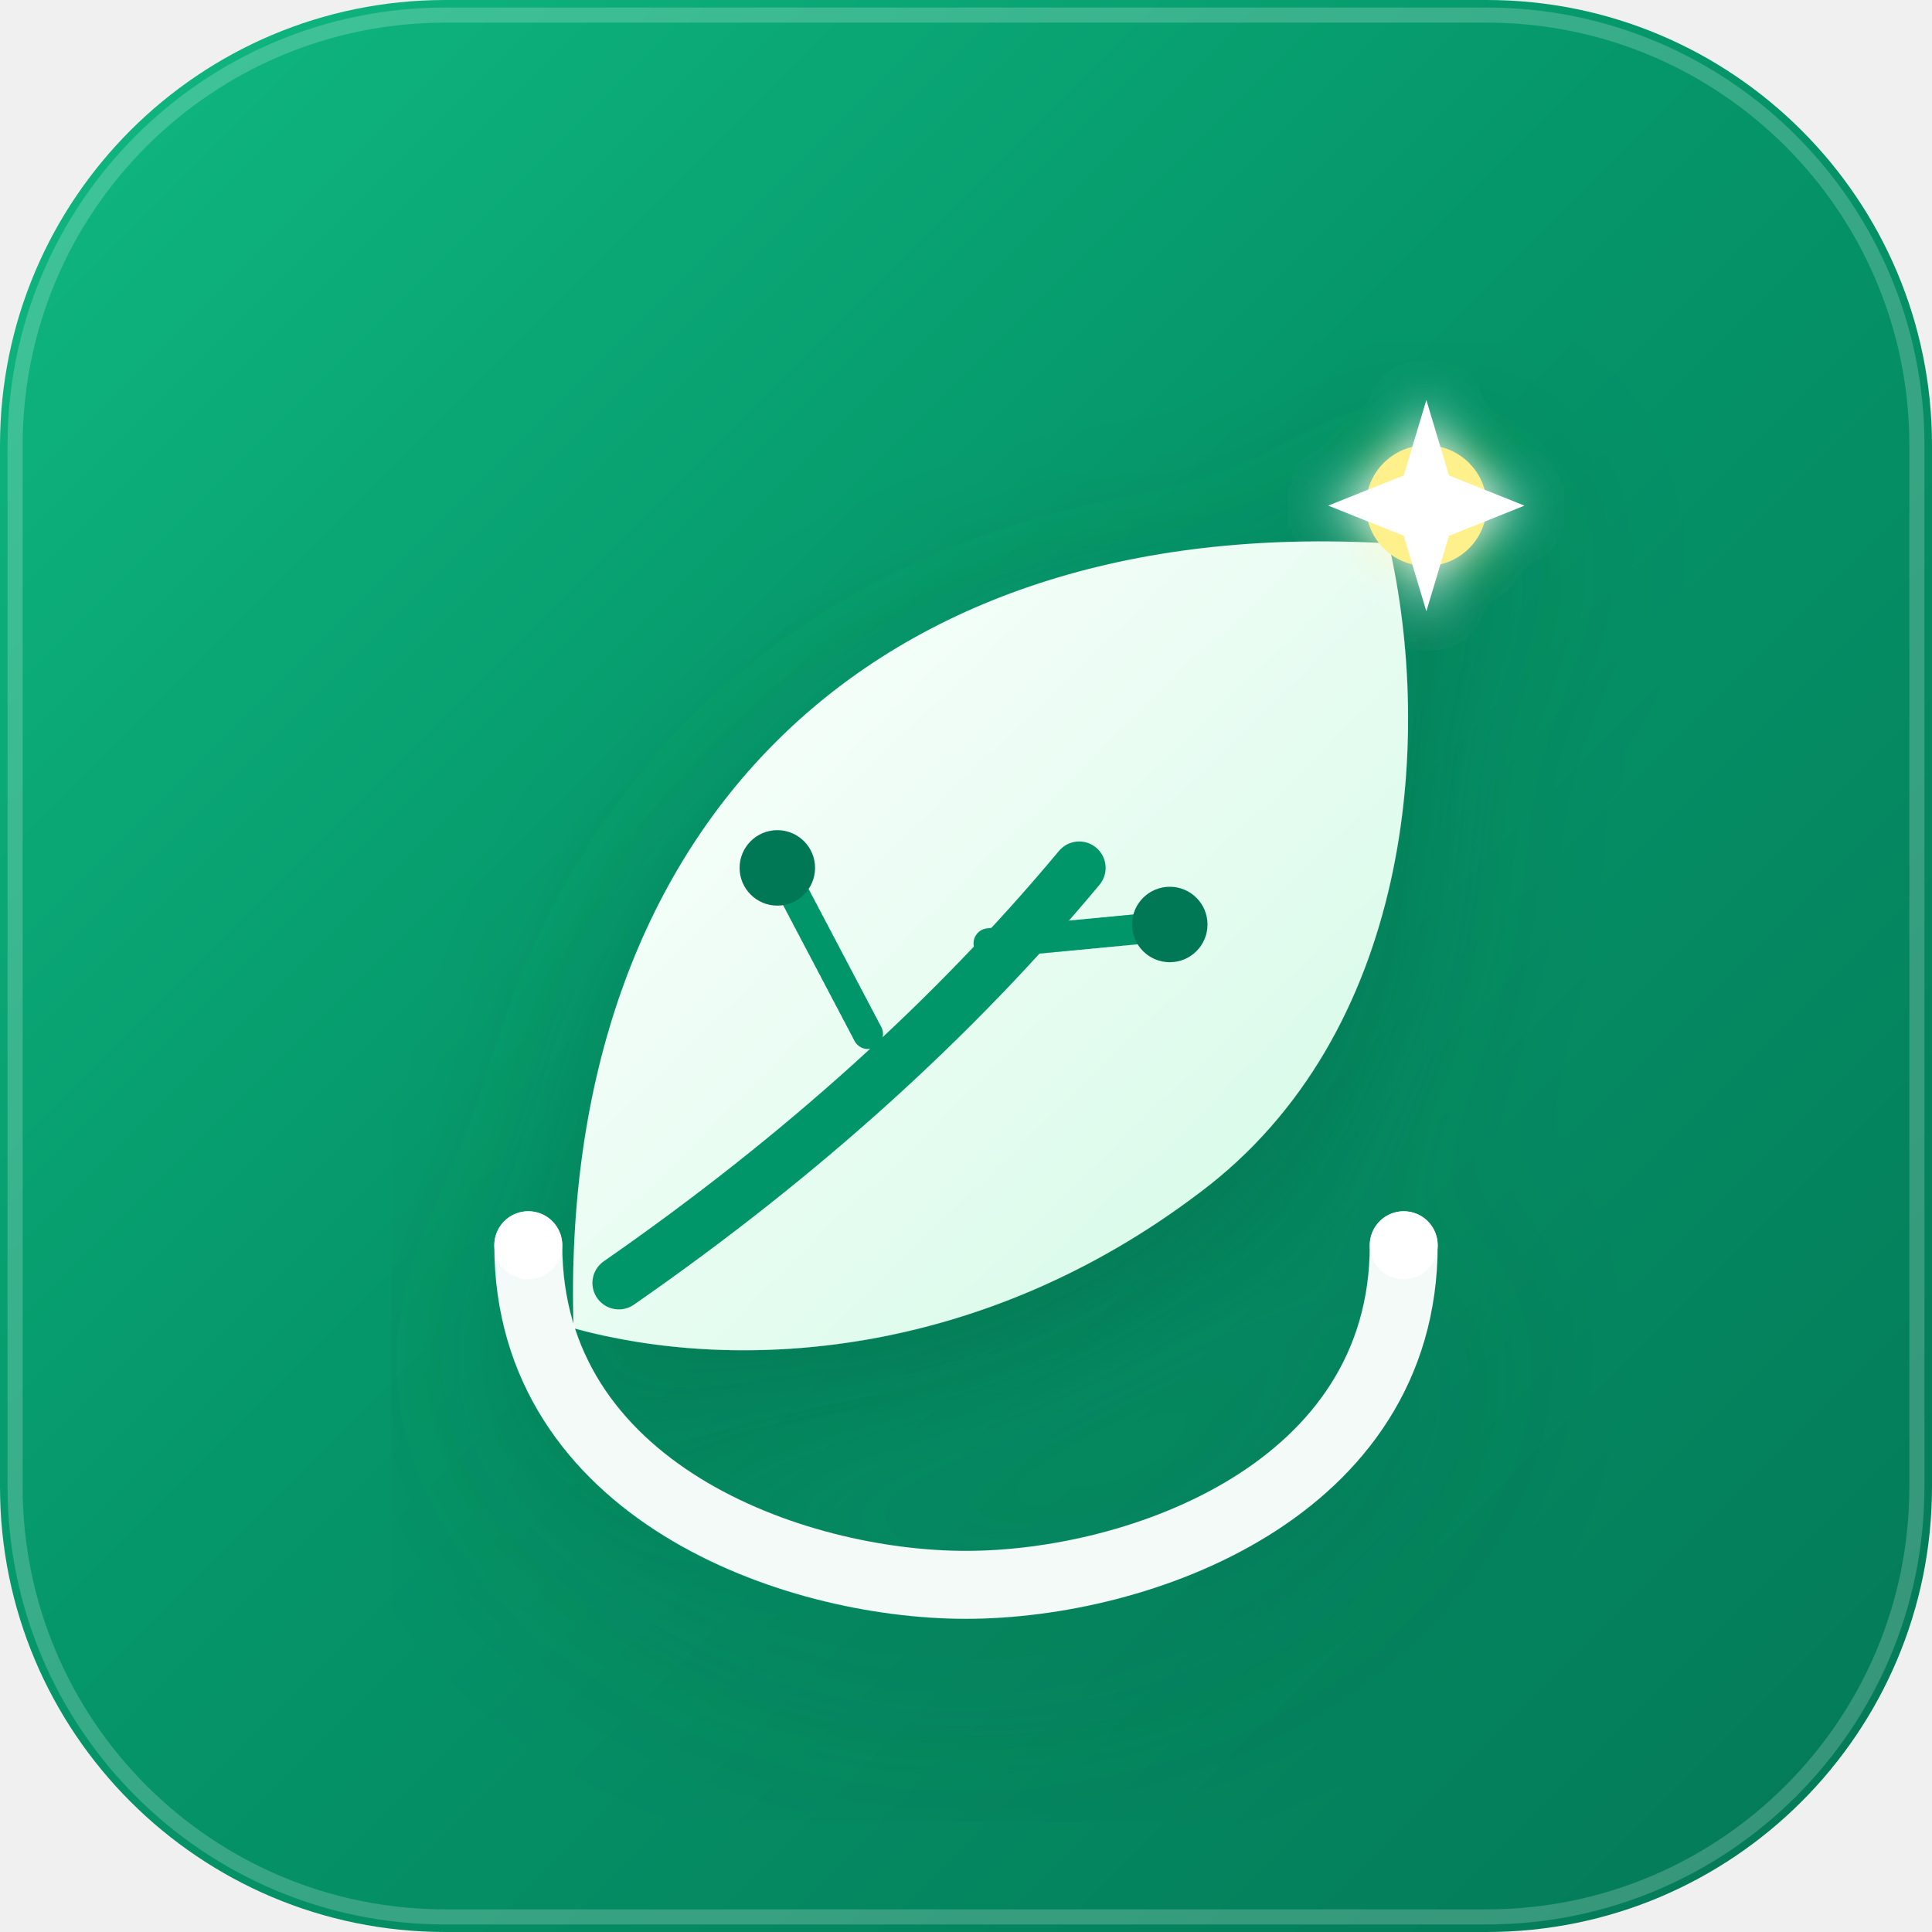
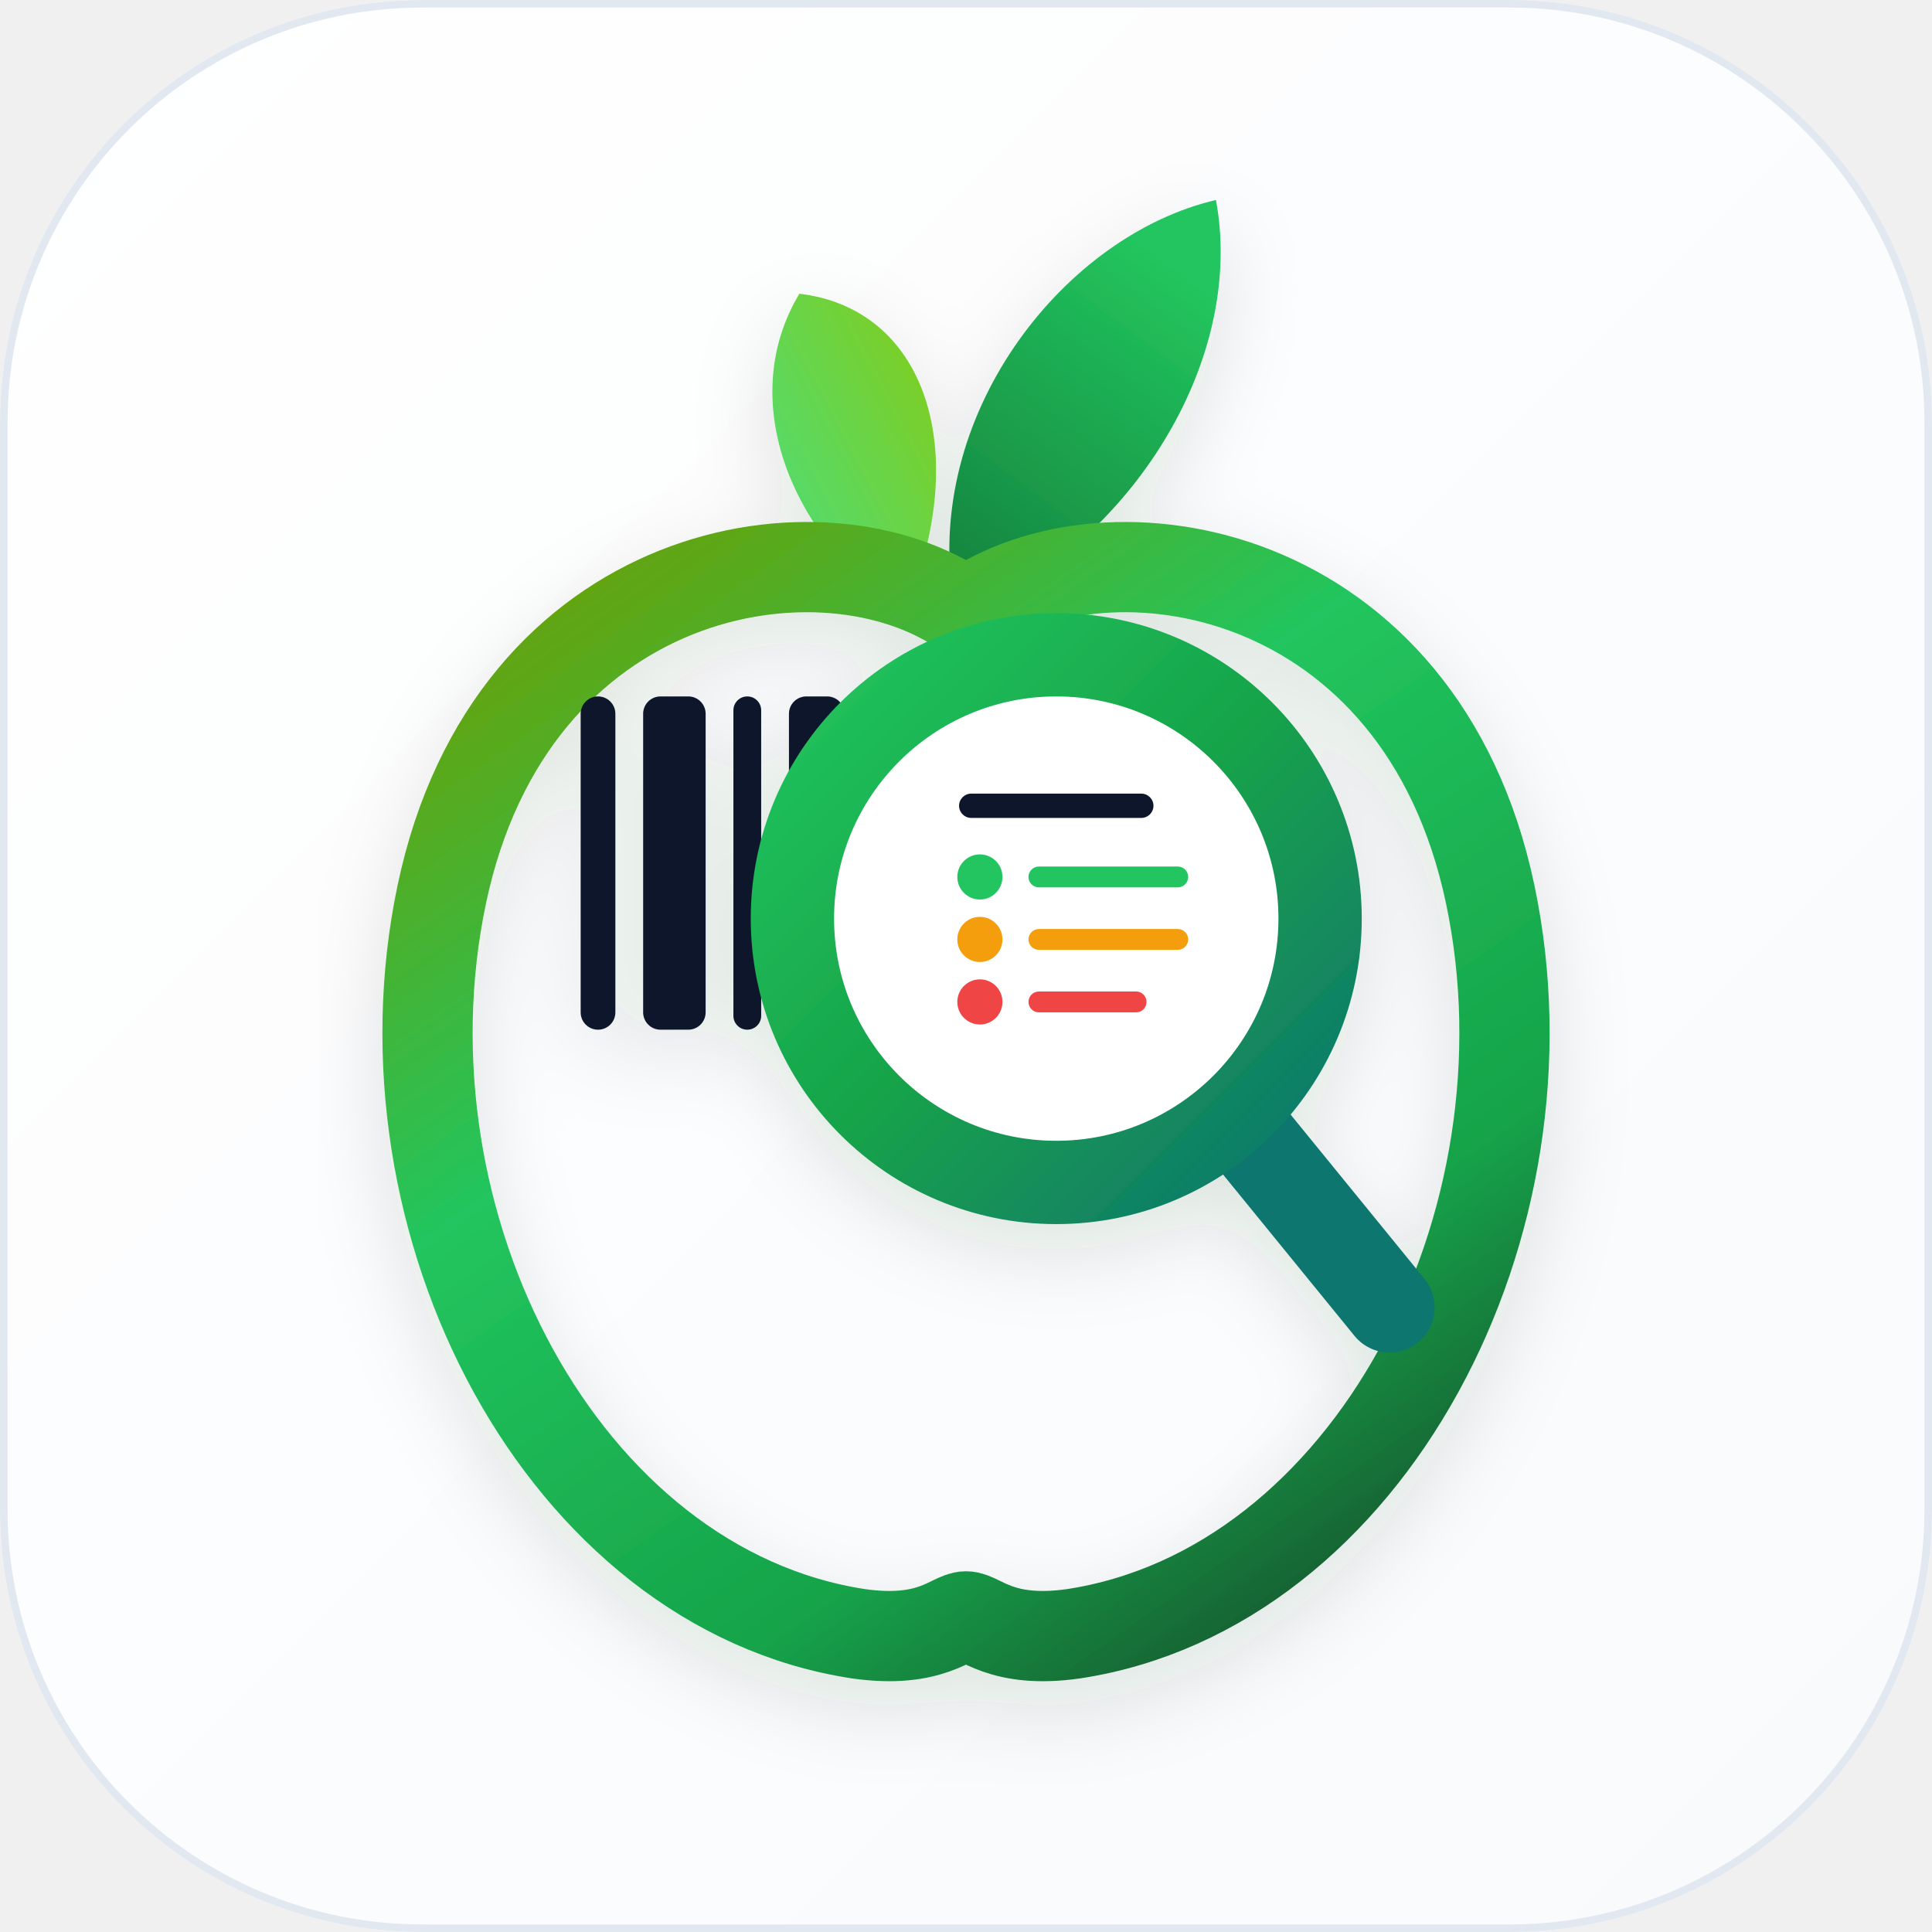
<svg xmlns="http://www.w3.org/2000/svg" viewBox="0 0 512 512" width="512" height="512">
  <defs>
    <linearGradient id="bgGrad" x1="0%" y1="0%" x2="100%" y2="100%">
-       <stop offset="0%" stop-color="#10b981" />
-       <stop offset="45%" stop-color="#059669" />
-       <stop offset="100%" stop-color="#047857" />
+       <stop offset="0%" stop-color="#ffffff" />
+       <stop offset="100%" stop-color="#f8fafc" />
    </linearGradient>
-     <linearGradient id="leafGrad" x1="0%" y1="0%" x2="100%" y2="100%">
-       <stop offset="0%" stop-color="#ffffff" />
-       <stop offset="100%" stop-color="#d1fae5" />
+     <linearGradient id="appleGrad" x1="15%" y1="0%" x2="85%" y2="100%">
+       <stop offset="0%" stop-color="#65a30d" />
+       <stop offset="35%" stop-color="#22c55e" />
+       <stop offset="75%" stop-color="#16a34a" />
+       <stop offset="100%" stop-color="#14532d" />
    </linearGradient>
-     <linearGradient id="accentGrad" x1="0%" y1="100%" x2="100%" y2="0%">
-       <stop offset="0%" stop-color="#34d399" />
-       <stop offset="100%" stop-color="#6ee7b7" />
+     <linearGradient id="leafLeft" x1="0%" y1="100%" x2="100%" y2="0%">
+       <stop offset="0%" stop-color="#4ade80" />
+       <stop offset="100%" stop-color="#84cc16" />
    </linearGradient>
-     <filter id="shadow" x="-10%" y="-10%" width="130%" height="130%">
-       <feDropShadow dx="0" dy="16" stdDeviation="24" flood-color="#064e3b" flood-opacity="0.35" />
-     </filter>
-     <filter id="glow" x="-20%" y="-20%" width="140%" height="140%">
-       <feGaussianBlur stdDeviation="6" result="blur" />
-       <feComposite in="SourceGraphic" in2="blur" operator="over" />
+     <linearGradient id="leafRight" x1="0%" y1="100%" x2="50%" y2="0%">
+       <stop offset="0%" stop-color="#15803d" />
+       <stop offset="100%" stop-color="#22c55e" />
+     </linearGradient>
+     <linearGradient id="magGrad" x1="0%" y1="0%" x2="100%" y2="100%">
+       <stop offset="0%" stop-color="#22c55e" />
+       <stop offset="50%" stop-color="#16a34a" />
+       <stop offset="100%" stop-color="#0f766e" />
+     </linearGradient>
+     <filter id="softShadow" x="-10%" y="-10%" width="125%" height="125%">
+       <feDropShadow dx="0" dy="8" stdDeviation="12" flood-color="#052e16" flood-opacity="0.12" />
    </filter>
  </defs>
-   <rect width="512" height="512" rx="118" fill="url(#bgGrad)" />
-   <rect width="504" height="504" x="4" y="4" rx="114" fill="none" stroke="#ffffff" stroke-opacity="0.2" stroke-width="4" />
-   <g filter="url(#shadow)">
-     <path d="M 368 144 C 230 136 148 220 152 352 C 196 364 260 360 318 316 C 374 274 380 196 368 144 Z" fill="url(#leafGrad)" />
-     <path d="M 164 340 Q 236 290 286 230" fill="none" stroke="#059669" stroke-width="14" stroke-linecap="round" />
-     <line x1="230" y1="274" x2="210" y2="236" stroke="#059669" stroke-width="8" stroke-linecap="round" stroke-dasharray="1 1" />
-     <circle cx="206" cy="230" r="10" fill="#047857" />
-     <line x1="262" y1="250" x2="304" y2="246" stroke="#059669" stroke-width="8" stroke-linecap="round" stroke-dasharray="1 1" />
-     <circle cx="310" cy="245" r="10" fill="#047857" />
-     <g transform="translate(378, 134)" filter="url(#glow)">
-       <circle cx="0" cy="0" r="16" fill="#fef08a" />
-       <path d="M 0 -28 L 6 -8 L 26 0 L 6 8 L 0 28 L -6 8 L -26 0 L -6 -8 Z" fill="#ffffff" />
+   <rect width="512" height="512" rx="112" fill="url(#bgGrad)" />
+   <rect width="510" height="510" x="1" y="1" rx="111" fill="none" stroke="#e2e8f0" stroke-width="2" />
+   <g transform="translate(256, 260) scale(0.92) translate(-256, -260)" filter="url(#softShadow)">
+     <path d="M 235 152 C 205 130 190 92 208 62 C 242 66 256 102 242 144 Z" fill="url(#leafLeft)" />
+     <path d="M 252 148 C 245 95 285 45 328 35 C 336 78 308 128 262 152 Z" fill="url(#leafRight)" />
+     <path d="M 256 154              C 215 125, 125 140, 105 235              C 85 330, 140 435, 225 448              C 246 451, 252 443, 256 443              C 260 443, 266 451, 287 448              C 372 435, 427 330, 407 235              C 387 140, 297 125, 256 154 Z" fill="none" stroke="url(#appleGrad)" stroke-width="26" stroke-linecap="round" stroke-linejoin="round" />
+     <g fill="#0f172a" transform="translate(145, 178)">
+       <rect x="0" y="0" width="10" height="96" rx="5" />
+       <rect x="18" y="0" width="18" height="96" rx="5" />
+       <rect x="44" y="0" width="8" height="96" rx="4" />
+       <rect x="60" y="0" width="16" height="96" rx="5" />
+       <rect x="84" y="0" width="9" height="96" rx="4.5" />
    </g>
-     <path d="M 140 330 C 140 395 210 420 256 420 C 302 420 372 395 372 330" fill="none" stroke="#ffffff" stroke-width="18" stroke-linecap="round" opacity="0.95" />
-     <circle cx="140" cy="330" r="9" fill="#ffffff" />
-     <circle cx="372" cy="330" r="9" fill="#ffffff" />
+     <path d="M 334 300 L 378 354" fill="none" stroke="#0f766e" stroke-width="26" stroke-linecap="round" />
+     <circle cx="282" cy="242" r="76" fill="#ffffff" stroke="url(#magGrad)" stroke-width="24" />
+     <g transform="translate(236, 196)">
+       <rect x="18" y="10" width="56" height="7" rx="3.5" fill="#0f172a" />
+       <circle cx="24" cy="34" r="6.5" fill="#22c55e" />
+       <rect x="38" y="31" width="46" height="6" rx="3" fill="#22c55e" />
+       <circle cx="24" cy="52" r="6.5" fill="#f59e0b" />
+       <rect x="38" y="49" width="46" height="6" rx="3" fill="#f59e0b" />
+       <circle cx="24" cy="70" r="6.5" fill="#ef4444" />
+       <rect x="38" y="67" width="34" height="6" rx="3" fill="#ef4444" />
+     </g>
  </g>
</svg>
